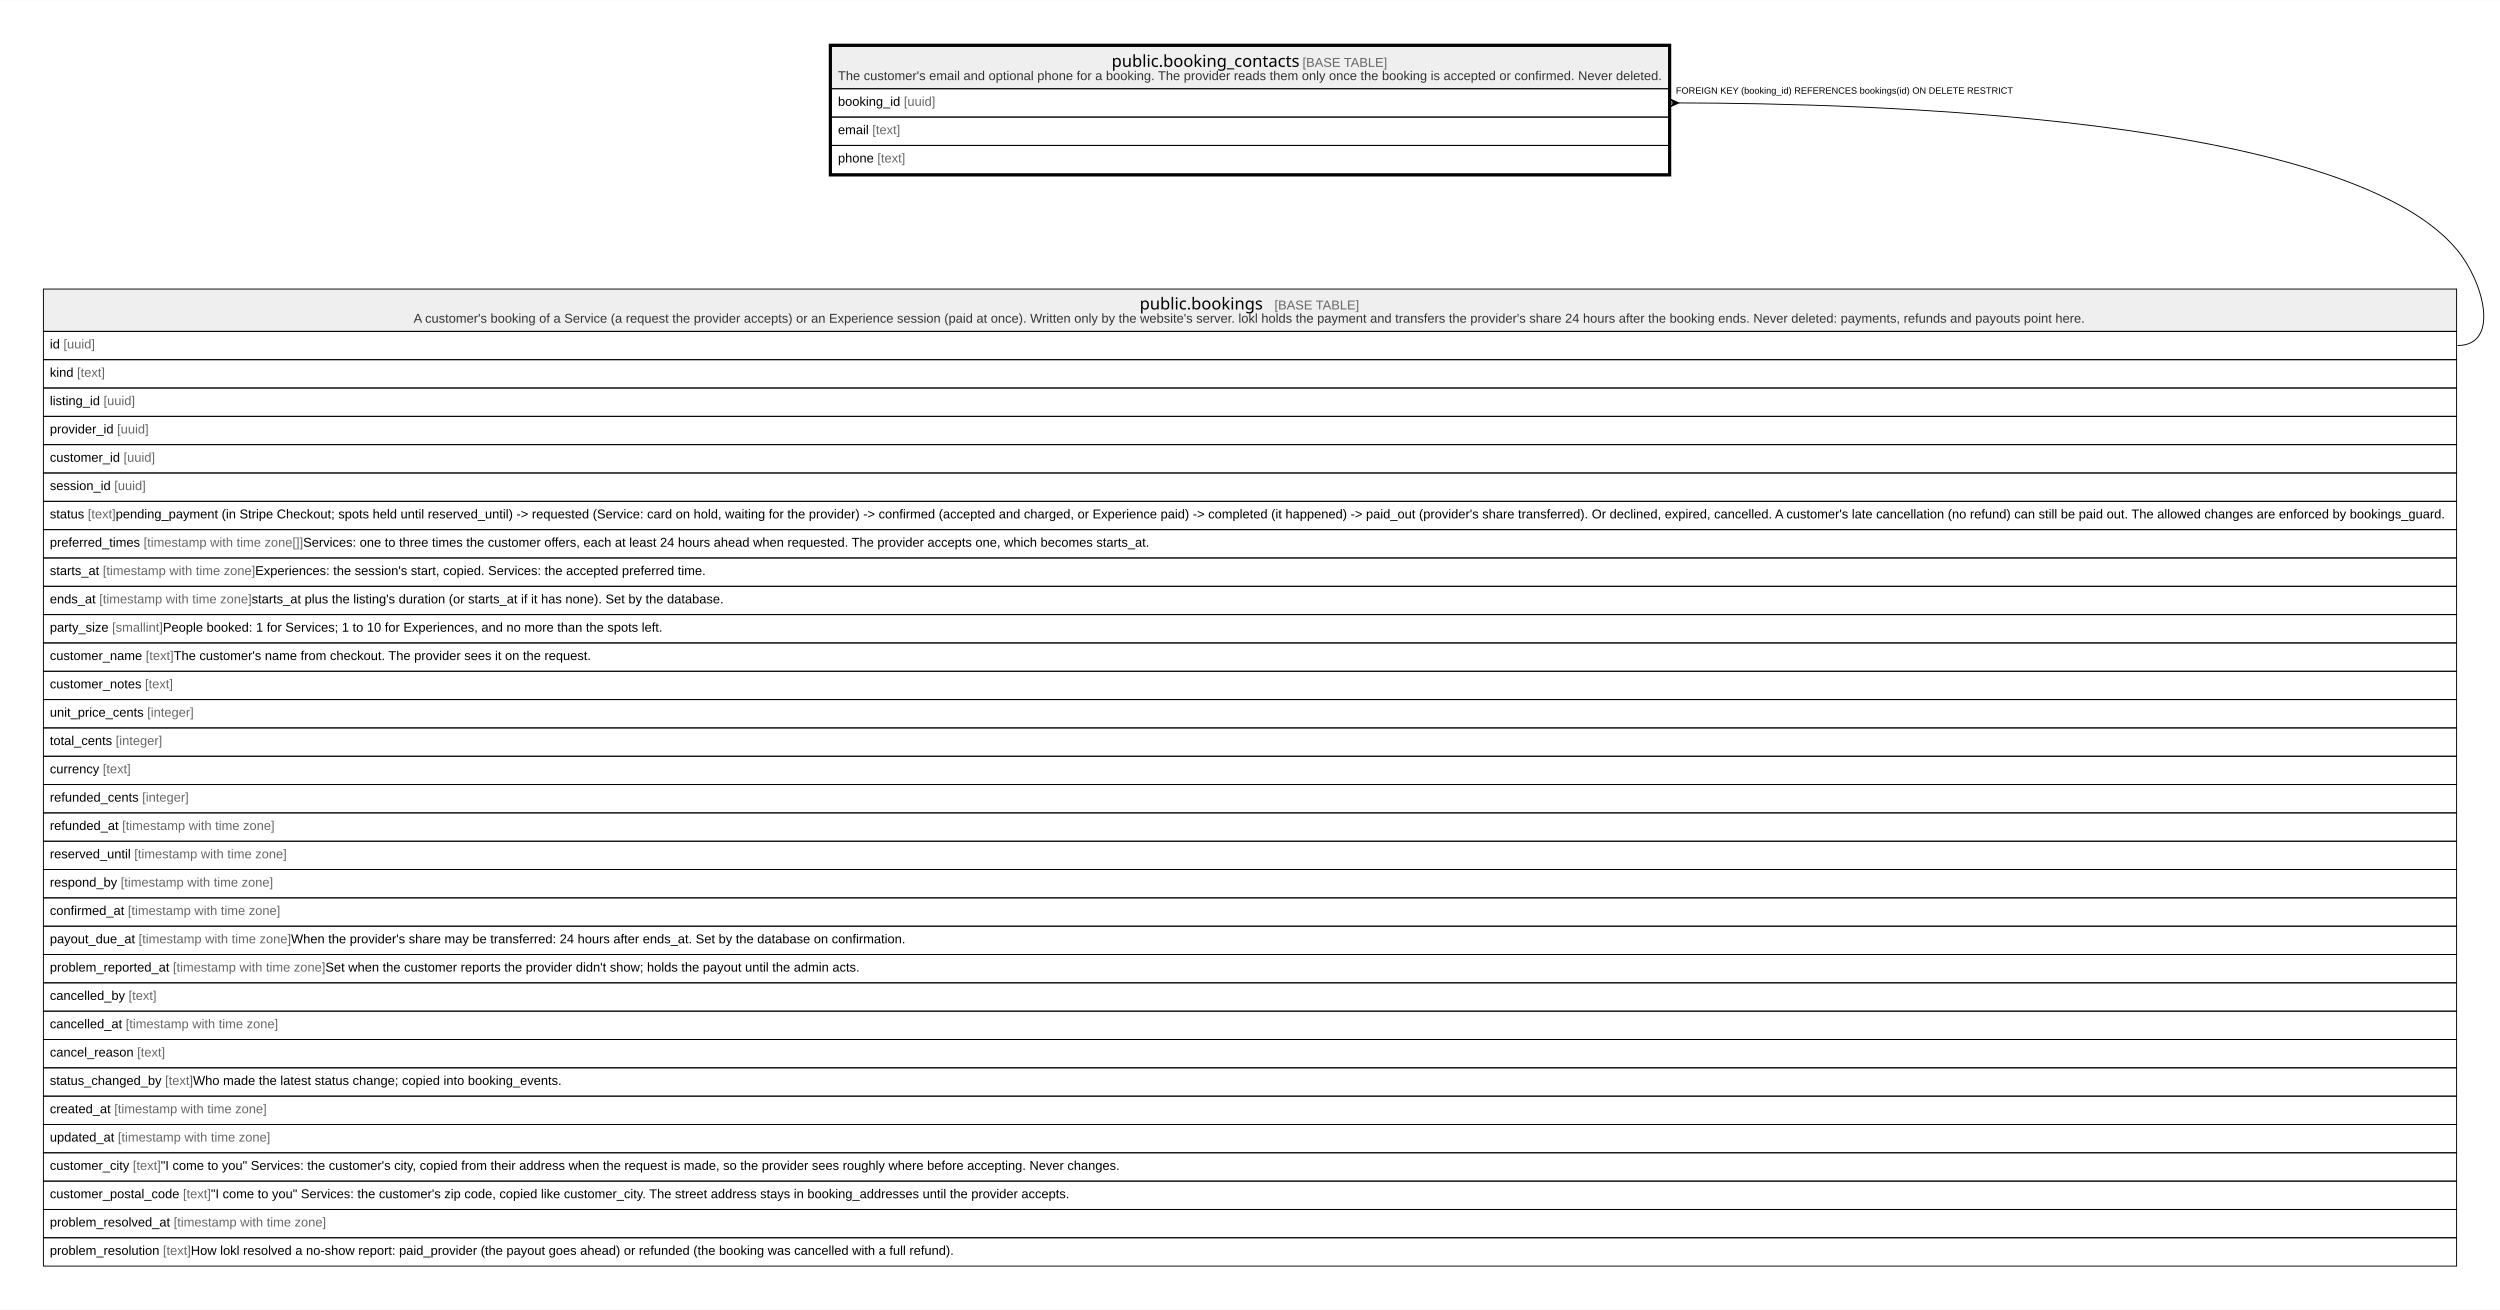
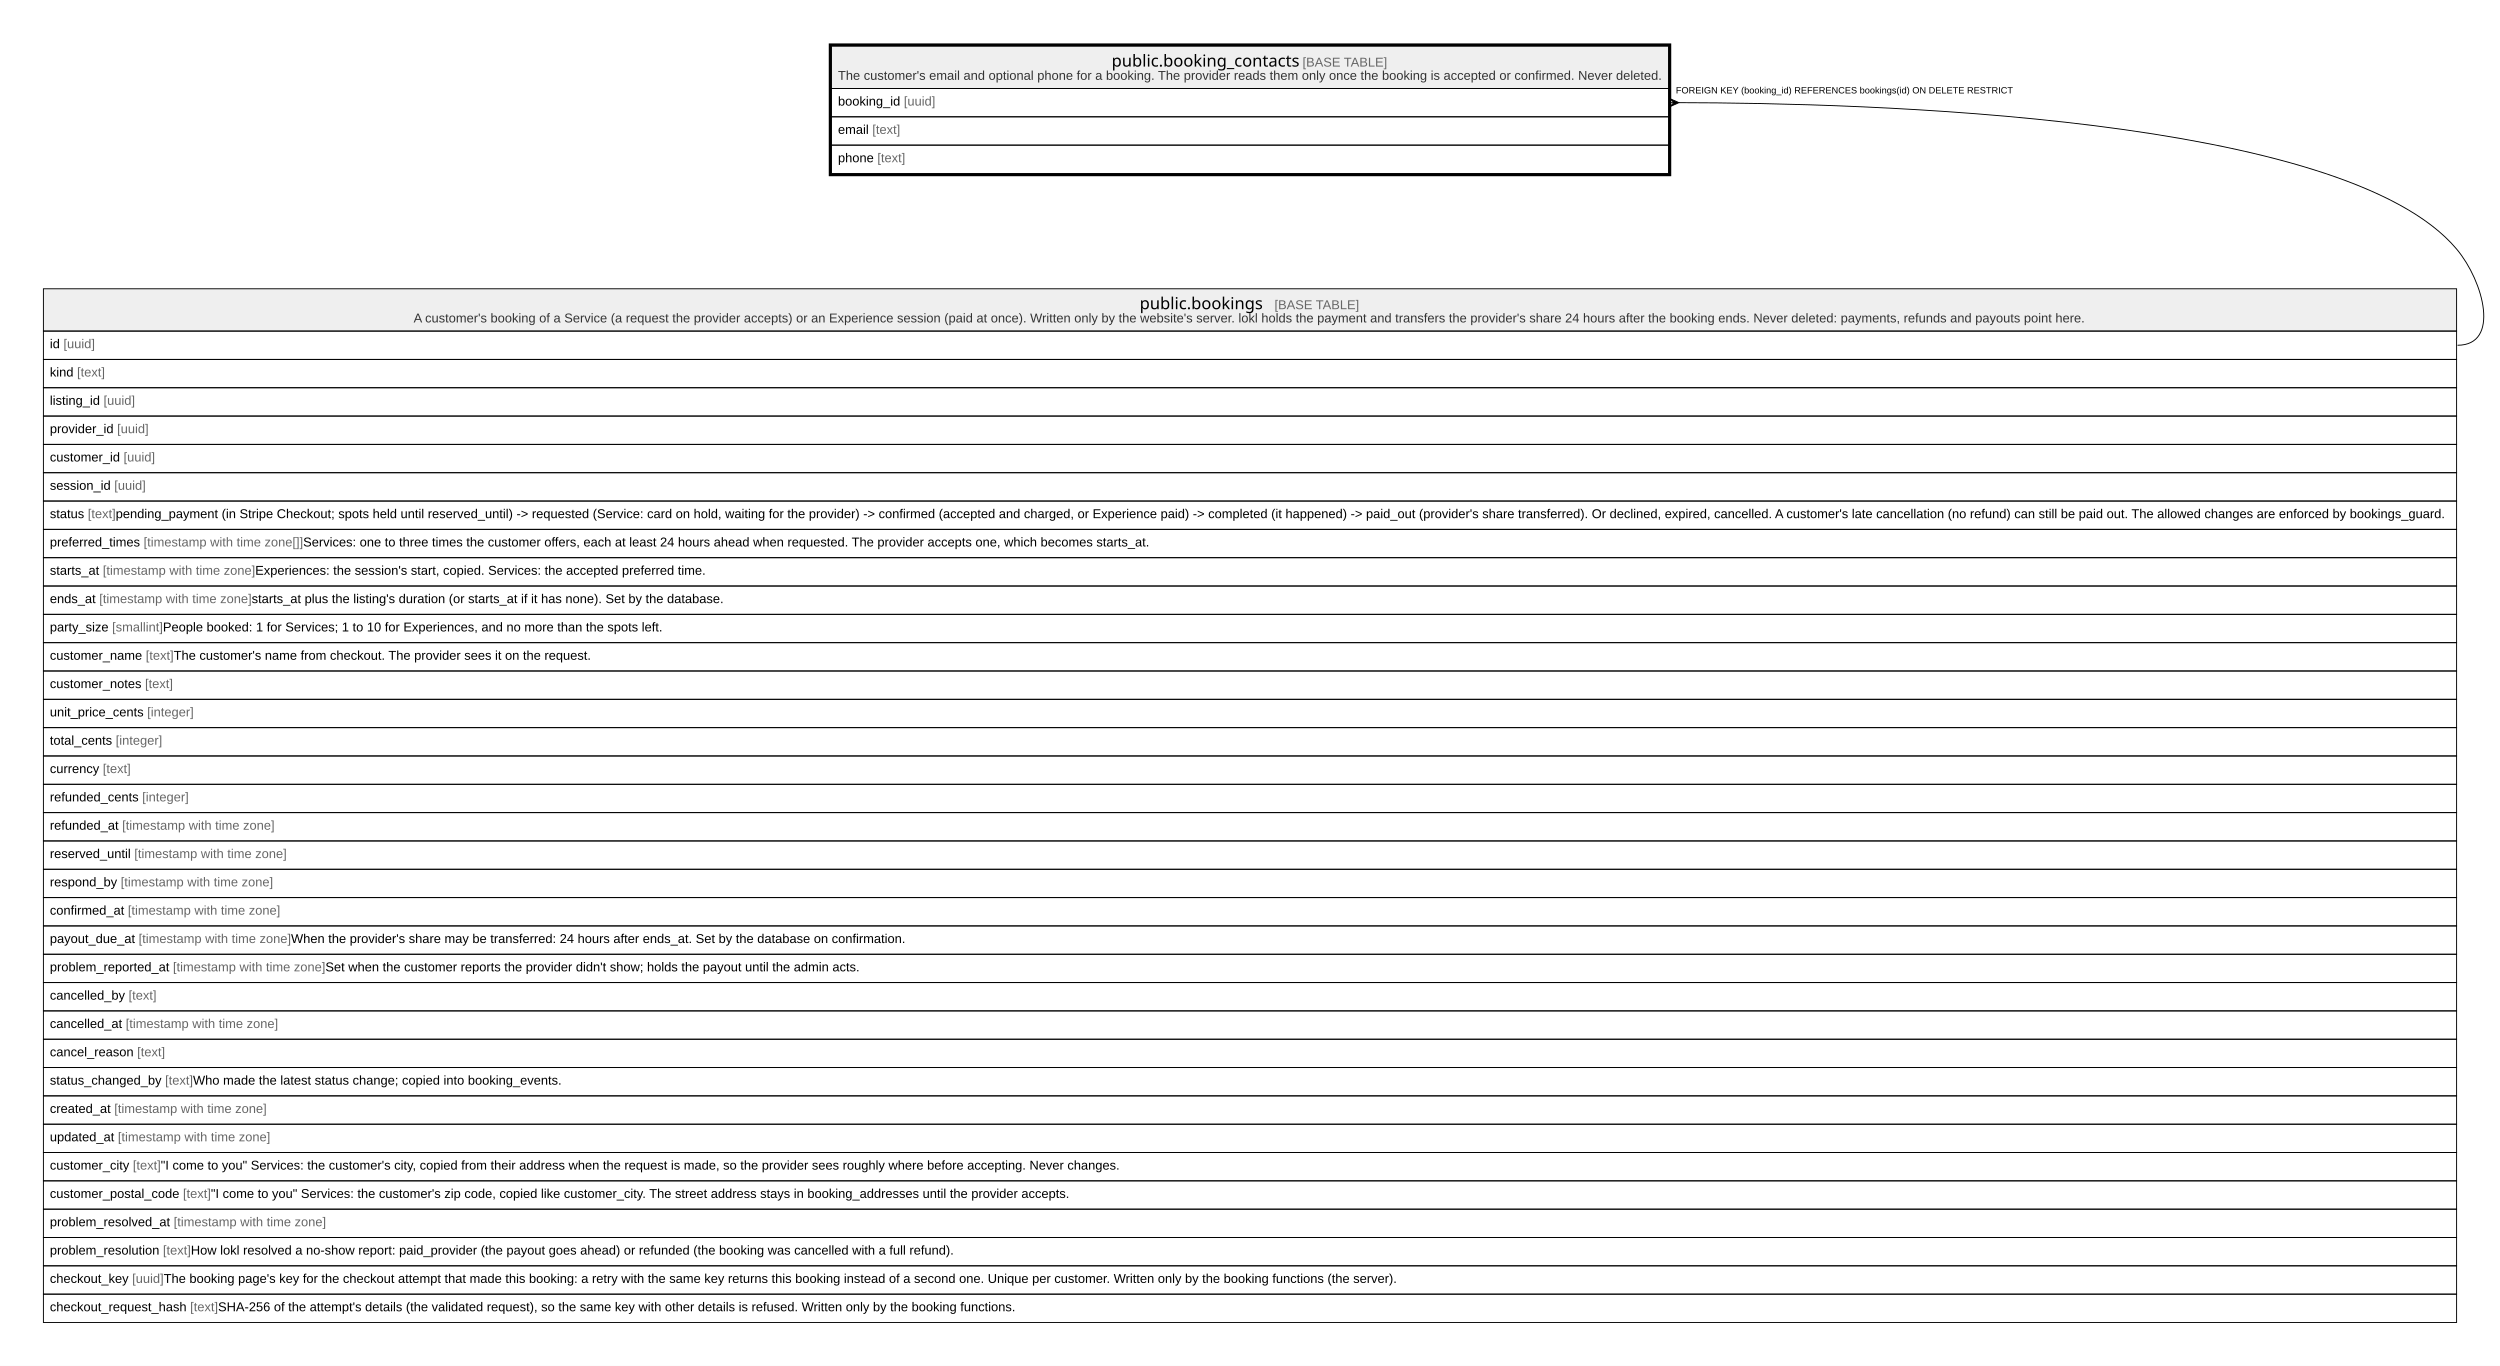
- <svg xmlns="http://www.w3.org/2000/svg" width="2718pt" height="1424pt" viewBox="0.00 0.00 2718.41 1423.60">
-   <g id="graph0" class="graph" transform="scale(1 1) rotate(0) translate(4 1419.6)">
-     <polygon fill="white" stroke="none" points="-4,4 -4,-1419.6 2714.41,-1419.6 2714.41,4 -4,4" />
+ <svg xmlns="http://www.w3.org/2000/svg" width="2718pt" height="1485pt" viewBox="0.00 0.00 2718.41 1485.20">
+   <g id="graph0" class="graph" transform="scale(1 1) rotate(0) translate(4 1481.2)">
+     <polygon fill="white" stroke="none" points="-4,4 -4,-1481.2 2714.41,-1481.2 2714.41,4 -4,4" />
    <g id="node1" class="node">
-       <polygon fill="#efefef" stroke="none" points="900.17,-1323.4 900.17,-1369.4 1810.24,-1369.4 1810.24,-1323.4 900.17,-1323.4" />
-       <polygon fill="none" stroke="black" points="900.17,-1323.4 900.17,-1369.4 1810.24,-1369.4 1810.24,-1323.4 900.17,-1323.4" />
-       <text text-anchor="start" x="1204.73" y="-1347.2" font-family="Arial Bold" font-size="18.00">public.booking_contacts</text>
-       <text text-anchor="start" x="1381.19" y="-1347.2" font-family="Arial" font-size="14.00">    </text>
-       <text text-anchor="start" x="1412.31" y="-1347.2" font-family="Arial" font-size="14.00" fill="#666666">[BASE TABLE]</text>
-       <text text-anchor="start" x="907.17" y="-1332.8" font-family="Arial" font-size="14.00" fill="#333333">The customer's email and optional phone for a booking. The provider reads them only once the booking is accepted or confirmed. Never deleted.</text>
+       <polygon fill="#efefef" stroke="none" points="900.17,-1385 900.17,-1431 1810.24,-1431 1810.24,-1385 900.17,-1385" />
+       <polygon fill="none" stroke="black" points="900.17,-1385 900.17,-1431 1810.24,-1431 1810.24,-1385 900.17,-1385" />
+       <text text-anchor="start" x="1204.73" y="-1408.8" font-family="Arial Bold" font-size="18.00">public.booking_contacts</text>
+       <text text-anchor="start" x="1381.19" y="-1408.8" font-family="Arial" font-size="14.00">    </text>
+       <text text-anchor="start" x="1412.31" y="-1408.8" font-family="Arial" font-size="14.00" fill="#666666">[BASE TABLE]</text>
+       <text text-anchor="start" x="907.17" y="-1394.4" font-family="Arial" font-size="14.00" fill="#333333">The customer's email and optional phone for a booking. The provider reads them only once the booking is accepted or confirmed. Never deleted.</text>
+       <polygon fill="none" stroke="black" points="900.17,-1354.2 900.17,-1385 1810.24,-1385 1810.24,-1354.2 900.17,-1354.2" />
+       <text text-anchor="start" x="907.17" y="-1366.4" font-family="Arial" font-size="14.00">booking_id </text>
+       <text text-anchor="start" x="978.78" y="-1366.4" font-family="Arial" font-size="14.00" fill="#666666">[uuid]</text>
+       <polygon fill="none" stroke="black" points="900.17,-1323.4 900.17,-1354.2 1810.24,-1354.2 1810.24,-1323.4 900.17,-1323.4" />
+       <text text-anchor="start" x="907.17" y="-1335.6" font-family="Arial" font-size="14.00">email </text>
+       <text text-anchor="start" x="944.51" y="-1335.6" font-family="Arial" font-size="14.00" fill="#666666">[text]</text>
      <polygon fill="none" stroke="black" points="900.17,-1292.6 900.17,-1323.4 1810.24,-1323.4 1810.24,-1292.6 900.17,-1292.6" />
-       <text text-anchor="start" x="907.17" y="-1304.8" font-family="Arial" font-size="14.00">booking_id </text>
-       <text text-anchor="start" x="978.78" y="-1304.8" font-family="Arial" font-size="14.00" fill="#666666">[uuid]</text>
-       <polygon fill="none" stroke="black" points="900.17,-1261.8 900.17,-1292.6 1810.24,-1292.6 1810.24,-1261.8 900.17,-1261.8" />
-       <text text-anchor="start" x="907.17" y="-1274" font-family="Arial" font-size="14.00">email </text>
-       <text text-anchor="start" x="944.51" y="-1274" font-family="Arial" font-size="14.00" fill="#666666">[text]</text>
-       <polygon fill="none" stroke="black" points="900.17,-1231 900.17,-1261.8 1810.24,-1261.8 1810.24,-1231 900.17,-1231" />
-       <text text-anchor="start" x="907.17" y="-1243.2" font-family="Arial" font-size="14.00">phone </text>
-       <text text-anchor="start" x="949.99" y="-1243.2" font-family="Arial" font-size="14.00" fill="#666666">[text]</text>
-       <polygon fill="none" stroke="black" stroke-width="3" points="898.67,-1229.5 898.67,-1370.9 1811.74,-1370.9 1811.74,-1229.5 898.67,-1229.5" />
+       <text text-anchor="start" x="907.17" y="-1304.8" font-family="Arial" font-size="14.00">phone </text>
+       <text text-anchor="start" x="949.99" y="-1304.8" font-family="Arial" font-size="14.00" fill="#666666">[text]</text>
+       <polygon fill="none" stroke="black" stroke-width="3" points="898.67,-1291.1 898.67,-1432.5 1811.74,-1432.5 1811.74,-1291.1 898.67,-1291.1" />
    </g>
    <g id="node2" class="node">
-       <polygon fill="#efefef" stroke="none" points="43.2,-1059.6 43.2,-1105.6 2667.21,-1105.6 2667.21,-1059.6 43.2,-1059.6" />
-       <polygon fill="none" stroke="black" points="43.2,-1059.6 43.2,-1105.6 2667.21,-1105.6 2667.21,-1059.6 43.2,-1059.6" />
-       <text text-anchor="start" x="1235.21" y="-1083.4" font-family="Arial Bold" font-size="18.00">public.bookings</text>
-       <text text-anchor="start" x="1350.71" y="-1083.4" font-family="Arial" font-size="14.00">    </text>
-       <text text-anchor="start" x="1381.83" y="-1083.4" font-family="Arial" font-size="14.00" fill="#666666">[BASE TABLE]</text>
-       <text text-anchor="start" x="445.76" y="-1069" font-family="Arial" font-size="14.00" fill="#333333">A customer's booking of a Service (a request the provider accepts) or an Experience session (paid at once). Written only by the website's server. lokl holds the payment and transfers the provider's share 24 hours after the booking ends. Never deleted: payments, refunds and payouts point here.</text>
+       <polygon fill="#efefef" stroke="none" points="43.2,-1121.2 43.2,-1167.2 2667.21,-1167.2 2667.21,-1121.2 43.2,-1121.2" />
+       <polygon fill="none" stroke="black" points="43.2,-1121.2 43.2,-1167.2 2667.21,-1167.2 2667.21,-1121.2 43.2,-1121.2" />
+       <text text-anchor="start" x="1235.21" y="-1145" font-family="Arial Bold" font-size="18.00">public.bookings</text>
+       <text text-anchor="start" x="1350.71" y="-1145" font-family="Arial" font-size="14.00">    </text>
+       <text text-anchor="start" x="1381.83" y="-1145" font-family="Arial" font-size="14.00" fill="#666666">[BASE TABLE]</text>
+       <text text-anchor="start" x="445.76" y="-1130.6" font-family="Arial" font-size="14.00" fill="#333333">A customer's booking of a Service (a request the provider accepts) or an Experience session (paid at once). Written only by the website's server. lokl holds the payment and transfers the provider's share 24 hours after the booking ends. Never deleted: payments, refunds and payouts point here.</text>
+       <polygon fill="none" stroke="black" points="43.2,-1090.4 43.2,-1121.2 2667.21,-1121.2 2667.21,-1090.4 43.2,-1090.4" />
+       <text text-anchor="start" x="50.2" y="-1102.6" font-family="Arial" font-size="14.00">id </text>
+       <text text-anchor="start" x="64.99" y="-1102.6" font-family="Arial" font-size="14.00" fill="#666666">[uuid]</text>
+       <polygon fill="none" stroke="black" points="43.2,-1059.6 43.2,-1090.4 2667.21,-1090.4 2667.21,-1059.6 43.2,-1059.6" />
+       <text text-anchor="start" x="50.2" y="-1071.8" font-family="Arial" font-size="14.00">kind </text>
+       <text text-anchor="start" x="79.77" y="-1071.8" font-family="Arial" font-size="14.00" fill="#666666">[text]</text>
      <polygon fill="none" stroke="black" points="43.2,-1028.8 43.2,-1059.6 2667.21,-1059.6 2667.21,-1028.8 43.2,-1028.8" />
-       <text text-anchor="start" x="50.2" y="-1041" font-family="Arial" font-size="14.00">id </text>
-       <text text-anchor="start" x="64.99" y="-1041" font-family="Arial" font-size="14.00" fill="#666666">[uuid]</text>
+       <text text-anchor="start" x="50.2" y="-1041" font-family="Arial" font-size="14.00">listing_id </text>
+       <text text-anchor="start" x="108.57" y="-1041" font-family="Arial" font-size="14.00" fill="#666666">[uuid]</text>
      <polygon fill="none" stroke="black" points="43.2,-998 43.2,-1028.8 2667.21,-1028.8 2667.21,-998 43.2,-998" />
-       <text text-anchor="start" x="50.2" y="-1010.2" font-family="Arial" font-size="14.00">kind </text>
-       <text text-anchor="start" x="79.77" y="-1010.2" font-family="Arial" font-size="14.00" fill="#666666">[text]</text>
+       <text text-anchor="start" x="50.2" y="-1010.2" font-family="Arial" font-size="14.00">provider_id </text>
+       <text text-anchor="start" x="123.35" y="-1010.2" font-family="Arial" font-size="14.00" fill="#666666">[uuid]</text>
      <polygon fill="none" stroke="black" points="43.2,-967.2 43.2,-998 2667.21,-998 2667.21,-967.2 43.2,-967.2" />
-       <text text-anchor="start" x="50.2" y="-979.4" font-family="Arial" font-size="14.00">listing_id </text>
-       <text text-anchor="start" x="108.57" y="-979.4" font-family="Arial" font-size="14.00" fill="#666666">[uuid]</text>
+       <text text-anchor="start" x="50.2" y="-979.4" font-family="Arial" font-size="14.00">customer_id </text>
+       <text text-anchor="start" x="130.34" y="-979.4" font-family="Arial" font-size="14.00" fill="#666666">[uuid]</text>
      <polygon fill="none" stroke="black" points="43.2,-936.4 43.2,-967.2 2667.21,-967.2 2667.21,-936.4 43.2,-936.4" />
-       <text text-anchor="start" x="50.2" y="-948.6" font-family="Arial" font-size="14.00">provider_id </text>
-       <text text-anchor="start" x="123.35" y="-948.6" font-family="Arial" font-size="14.00" fill="#666666">[uuid]</text>
+       <text text-anchor="start" x="50.2" y="-948.6" font-family="Arial" font-size="14.00">session_id </text>
+       <text text-anchor="start" x="120.24" y="-948.6" font-family="Arial" font-size="14.00" fill="#666666">[uuid]</text>
      <polygon fill="none" stroke="black" points="43.2,-905.6 43.2,-936.4 2667.21,-936.4 2667.21,-905.6 43.2,-905.6" />
-       <text text-anchor="start" x="50.2" y="-917.8" font-family="Arial" font-size="14.00">customer_id </text>
-       <text text-anchor="start" x="130.34" y="-917.8" font-family="Arial" font-size="14.00" fill="#666666">[uuid]</text>
+       <text text-anchor="start" x="50.2" y="-917.8" font-family="Arial" font-size="14.00">status </text>
+       <text text-anchor="start" x="91.44" y="-917.8" font-family="Arial" font-size="14.00" fill="#666666">[text]</text>
+       <text text-anchor="start" x="121.79" y="-917.8" font-family="Arial" font-size="14.00"> pending_payment (in Stripe Checkout; spots held until reserved_until) -&gt; requested (Service: card on hold, waiting for the provider) -&gt; confirmed (accepted and charged, or Experience paid) -&gt; completed (it happened) -&gt; paid_out (provider's share transferred). Or declined, expired, cancelled. A customer's late cancellation (no refund) can still be paid out. The allowed changes are enforced by bookings_guard.</text>
      <polygon fill="none" stroke="black" points="43.2,-874.8 43.2,-905.6 2667.21,-905.6 2667.21,-874.8 43.2,-874.8" />
-       <text text-anchor="start" x="50.2" y="-887" font-family="Arial" font-size="14.00">session_id </text>
-       <text text-anchor="start" x="120.24" y="-887" font-family="Arial" font-size="14.00" fill="#666666">[uuid]</text>
+       <text text-anchor="start" x="50.2" y="-887" font-family="Arial" font-size="14.00">preferred_times </text>
+       <text text-anchor="start" x="152.13" y="-887" font-family="Arial" font-size="14.00" fill="#666666">[timestamp with time zone[]]</text>
+       <text text-anchor="start" x="325.63" y="-887" font-family="Arial" font-size="14.00"> Services: one to three times the customer offers, each at least 24 hours ahead when requested. The provider accepts one, which becomes starts_at.</text>
      <polygon fill="none" stroke="black" points="43.2,-844 43.2,-874.8 2667.21,-874.8 2667.21,-844 43.2,-844" />
-       <text text-anchor="start" x="50.2" y="-856.2" font-family="Arial" font-size="14.00">status </text>
-       <text text-anchor="start" x="91.44" y="-856.2" font-family="Arial" font-size="14.00" fill="#666666">[text]</text>
-       <text text-anchor="start" x="121.79" y="-856.2" font-family="Arial" font-size="14.00"> pending_payment (in Stripe Checkout; spots held until reserved_until) -&gt; requested (Service: card on hold, waiting for the provider) -&gt; confirmed (accepted and charged, or Experience paid) -&gt; completed (it happened) -&gt; paid_out (provider's share transferred). Or declined, expired, cancelled. A customer's late cancellation (no refund) can still be paid out. The allowed changes are enforced by bookings_guard.</text>
+       <text text-anchor="start" x="50.2" y="-856.2" font-family="Arial" font-size="14.00">starts_at </text>
+       <text text-anchor="start" x="107.78" y="-856.2" font-family="Arial" font-size="14.00" fill="#666666">[timestamp with time zone]</text>
+       <text text-anchor="start" x="273.5" y="-856.2" font-family="Arial" font-size="14.00"> Experiences: the session's start, copied. Services: the accepted preferred time.</text>
      <polygon fill="none" stroke="black" points="43.2,-813.2 43.2,-844 2667.21,-844 2667.21,-813.2 43.2,-813.2" />
-       <text text-anchor="start" x="50.2" y="-825.4" font-family="Arial" font-size="14.00">preferred_times </text>
-       <text text-anchor="start" x="152.13" y="-825.4" font-family="Arial" font-size="14.00" fill="#666666">[timestamp with time zone[]]</text>
-       <text text-anchor="start" x="325.63" y="-825.4" font-family="Arial" font-size="14.00"> Services: one to three times the customer offers, each at least 24 hours ahead when requested. The provider accepts one, which becomes starts_at.</text>
+       <text text-anchor="start" x="50.2" y="-825.4" font-family="Arial" font-size="14.00">ends_at </text>
+       <text text-anchor="start" x="103.91" y="-825.4" font-family="Arial" font-size="14.00" fill="#666666">[timestamp with time zone]</text>
+       <text text-anchor="start" x="269.63" y="-825.4" font-family="Arial" font-size="14.00"> starts_at plus the listing's duration (or starts_at if it has none). Set by the database.</text>
      <polygon fill="none" stroke="black" points="43.2,-782.4 43.2,-813.2 2667.21,-813.2 2667.21,-782.4 43.2,-782.4" />
-       <text text-anchor="start" x="50.2" y="-794.6" font-family="Arial" font-size="14.00">starts_at </text>
-       <text text-anchor="start" x="107.78" y="-794.6" font-family="Arial" font-size="14.00" fill="#666666">[timestamp with time zone]</text>
-       <text text-anchor="start" x="273.5" y="-794.6" font-family="Arial" font-size="14.00"> Experiences: the session's start, copied. Services: the accepted preferred time.</text>
+       <text text-anchor="start" x="50.2" y="-794.6" font-family="Arial" font-size="14.00">party_size </text>
+       <text text-anchor="start" x="117.9" y="-794.6" font-family="Arial" font-size="14.00" fill="#666666">[smallint]</text>
+       <text text-anchor="start" x="173.13" y="-794.6" font-family="Arial" font-size="14.00"> People booked: 1 for Services; 1 to 10 for Experiences, and no more than the spots left.</text>
      <polygon fill="none" stroke="black" points="43.2,-751.6 43.2,-782.4 2667.21,-782.4 2667.21,-751.6 43.2,-751.6" />
-       <text text-anchor="start" x="50.2" y="-763.8" font-family="Arial" font-size="14.00">ends_at </text>
-       <text text-anchor="start" x="103.91" y="-763.8" font-family="Arial" font-size="14.00" fill="#666666">[timestamp with time zone]</text>
-       <text text-anchor="start" x="269.63" y="-763.8" font-family="Arial" font-size="14.00"> starts_at plus the listing's duration (or starts_at if it has none). Set by the database.</text>
+       <text text-anchor="start" x="50.2" y="-763.8" font-family="Arial" font-size="14.00">customer_name </text>
+       <text text-anchor="start" x="154.47" y="-763.8" font-family="Arial" font-size="14.00" fill="#666666">[text]</text>
+       <text text-anchor="start" x="184.81" y="-763.8" font-family="Arial" font-size="14.00"> The customer's name from checkout. The provider sees it on the request.</text>
      <polygon fill="none" stroke="black" points="43.2,-720.8 43.2,-751.6 2667.21,-751.6 2667.21,-720.8 43.2,-720.8" />
-       <text text-anchor="start" x="50.2" y="-733" font-family="Arial" font-size="14.00">party_size </text>
-       <text text-anchor="start" x="117.9" y="-733" font-family="Arial" font-size="14.00" fill="#666666">[smallint]</text>
-       <text text-anchor="start" x="173.13" y="-733" font-family="Arial" font-size="14.00"> People booked: 1 for Services; 1 to 10 for Experiences, and no more than the spots left.</text>
+       <text text-anchor="start" x="50.2" y="-733" font-family="Arial" font-size="14.00">customer_notes </text>
+       <text text-anchor="start" x="153.7" y="-733" font-family="Arial" font-size="14.00" fill="#666666">[text]</text>
      <polygon fill="none" stroke="black" points="43.2,-690 43.2,-720.8 2667.21,-720.8 2667.21,-690 43.2,-690" />
-       <text text-anchor="start" x="50.2" y="-702.2" font-family="Arial" font-size="14.00">customer_name </text>
-       <text text-anchor="start" x="154.47" y="-702.2" font-family="Arial" font-size="14.00" fill="#666666">[text]</text>
-       <text text-anchor="start" x="184.81" y="-702.2" font-family="Arial" font-size="14.00"> The customer's name from checkout. The provider sees it on the request.</text>
+       <text text-anchor="start" x="50.2" y="-702.2" font-family="Arial" font-size="14.00">unit_price_cents </text>
+       <text text-anchor="start" x="156.04" y="-702.2" font-family="Arial" font-size="14.00" fill="#666666">[integer]</text>
      <polygon fill="none" stroke="black" points="43.2,-659.2 43.2,-690 2667.21,-690 2667.21,-659.2 43.2,-659.2" />
-       <text text-anchor="start" x="50.2" y="-671.4" font-family="Arial" font-size="14.00">customer_notes </text>
-       <text text-anchor="start" x="153.7" y="-671.4" font-family="Arial" font-size="14.00" fill="#666666">[text]</text>
+       <text text-anchor="start" x="50.2" y="-671.4" font-family="Arial" font-size="14.00">total_cents </text>
+       <text text-anchor="start" x="121.8" y="-671.4" font-family="Arial" font-size="14.00" fill="#666666">[integer]</text>
      <polygon fill="none" stroke="black" points="43.2,-628.4 43.2,-659.2 2667.21,-659.2 2667.21,-628.4 43.2,-628.4" />
-       <text text-anchor="start" x="50.2" y="-640.6" font-family="Arial" font-size="14.00">unit_price_cents </text>
-       <text text-anchor="start" x="156.04" y="-640.6" font-family="Arial" font-size="14.00" fill="#666666">[integer]</text>
+       <text text-anchor="start" x="50.2" y="-640.6" font-family="Arial" font-size="14.00">currency </text>
+       <text text-anchor="start" x="107.77" y="-640.6" font-family="Arial" font-size="14.00" fill="#666666">[text]</text>
      <polygon fill="none" stroke="black" points="43.2,-597.6 43.2,-628.4 2667.21,-628.4 2667.21,-597.6 43.2,-597.6" />
-       <text text-anchor="start" x="50.2" y="-609.8" font-family="Arial" font-size="14.00">total_cents </text>
-       <text text-anchor="start" x="121.8" y="-609.8" font-family="Arial" font-size="14.00" fill="#666666">[integer]</text>
+       <text text-anchor="start" x="50.2" y="-609.8" font-family="Arial" font-size="14.00">refunded_cents </text>
+       <text text-anchor="start" x="150.61" y="-609.8" font-family="Arial" font-size="14.00" fill="#666666">[integer]</text>
      <polygon fill="none" stroke="black" points="43.2,-566.8 43.2,-597.6 2667.21,-597.6 2667.21,-566.8 43.2,-566.8" />
-       <text text-anchor="start" x="50.2" y="-579" font-family="Arial" font-size="14.00">currency </text>
-       <text text-anchor="start" x="107.77" y="-579" font-family="Arial" font-size="14.00" fill="#666666">[text]</text>
+       <text text-anchor="start" x="50.2" y="-579" font-family="Arial" font-size="14.00">refunded_at </text>
+       <text text-anchor="start" x="128.82" y="-579" font-family="Arial" font-size="14.00" fill="#666666">[timestamp with time zone]</text>
      <polygon fill="none" stroke="black" points="43.2,-536 43.2,-566.8 2667.21,-566.8 2667.21,-536 43.2,-536" />
-       <text text-anchor="start" x="50.2" y="-548.2" font-family="Arial" font-size="14.00">refunded_cents </text>
-       <text text-anchor="start" x="150.61" y="-548.2" font-family="Arial" font-size="14.00" fill="#666666">[integer]</text>
+       <text text-anchor="start" x="50.2" y="-548.2" font-family="Arial" font-size="14.00">reserved_until </text>
+       <text text-anchor="start" x="142.03" y="-548.2" font-family="Arial" font-size="14.00" fill="#666666">[timestamp with time zone]</text>
      <polygon fill="none" stroke="black" points="43.2,-505.2 43.2,-536 2667.21,-536 2667.21,-505.2 43.2,-505.2" />
-       <text text-anchor="start" x="50.2" y="-517.4" font-family="Arial" font-size="14.00">refunded_at </text>
-       <text text-anchor="start" x="128.82" y="-517.4" font-family="Arial" font-size="14.00" fill="#666666">[timestamp with time zone]</text>
+       <text text-anchor="start" x="50.2" y="-517.4" font-family="Arial" font-size="14.00">respond_by </text>
+       <text text-anchor="start" x="127.25" y="-517.4" font-family="Arial" font-size="14.00" fill="#666666">[timestamp with time zone]</text>
      <polygon fill="none" stroke="black" points="43.2,-474.4 43.2,-505.2 2667.21,-505.2 2667.21,-474.4 43.2,-474.4" />
-       <text text-anchor="start" x="50.2" y="-486.6" font-family="Arial" font-size="14.00">reserved_until </text>
-       <text text-anchor="start" x="142.03" y="-486.6" font-family="Arial" font-size="14.00" fill="#666666">[timestamp with time zone]</text>
+       <text text-anchor="start" x="50.2" y="-486.6" font-family="Arial" font-size="14.00">confirmed_at </text>
+       <text text-anchor="start" x="135.02" y="-486.6" font-family="Arial" font-size="14.00" fill="#666666">[timestamp with time zone]</text>
      <polygon fill="none" stroke="black" points="43.2,-443.6 43.2,-474.4 2667.21,-474.4 2667.21,-443.6 43.2,-443.6" />
-       <text text-anchor="start" x="50.2" y="-455.8" font-family="Arial" font-size="14.00">respond_by </text>
-       <text text-anchor="start" x="127.25" y="-455.8" font-family="Arial" font-size="14.00" fill="#666666">[timestamp with time zone]</text>
+       <text text-anchor="start" x="50.2" y="-455.8" font-family="Arial" font-size="14.00">payout_due_at </text>
+       <text text-anchor="start" x="146.73" y="-455.8" font-family="Arial" font-size="14.00" fill="#666666">[timestamp with time zone]</text>
+       <text text-anchor="start" x="312.45" y="-455.8" font-family="Arial" font-size="14.00"> When the provider's share may be transferred: 24 hours after ends_at. Set by the database on confirmation.</text>
      <polygon fill="none" stroke="black" points="43.2,-412.8 43.2,-443.6 2667.21,-443.6 2667.21,-412.8 43.2,-412.8" />
-       <text text-anchor="start" x="50.2" y="-425" font-family="Arial" font-size="14.00">confirmed_at </text>
-       <text text-anchor="start" x="135.02" y="-425" font-family="Arial" font-size="14.00" fill="#666666">[timestamp with time zone]</text>
+       <text text-anchor="start" x="50.2" y="-425" font-family="Arial" font-size="14.00">problem_reported_at </text>
+       <text text-anchor="start" x="184.06" y="-425" font-family="Arial" font-size="14.00" fill="#666666">[timestamp with time zone]</text>
+       <text text-anchor="start" x="349.78" y="-425" font-family="Arial" font-size="14.00"> Set when the customer reports the provider didn't show; holds the payout until the admin acts.</text>
      <polygon fill="none" stroke="black" points="43.2,-382 43.2,-412.8 2667.21,-412.8 2667.21,-382 43.2,-382" />
-       <text text-anchor="start" x="50.2" y="-394.2" font-family="Arial" font-size="14.00">payout_due_at </text>
-       <text text-anchor="start" x="146.73" y="-394.2" font-family="Arial" font-size="14.00" fill="#666666">[timestamp with time zone]</text>
-       <text text-anchor="start" x="312.45" y="-394.2" font-family="Arial" font-size="14.00"> When the provider's share may be transferred: 24 hours after ends_at. Set by the database on confirmation.</text>
+       <text text-anchor="start" x="50.2" y="-394.2" font-family="Arial" font-size="14.00">cancelled_by </text>
+       <text text-anchor="start" x="135.81" y="-394.2" font-family="Arial" font-size="14.00" fill="#666666">[text]</text>
      <polygon fill="none" stroke="black" points="43.2,-351.2 43.2,-382 2667.21,-382 2667.21,-351.2 43.2,-351.2" />
-       <text text-anchor="start" x="50.2" y="-363.4" font-family="Arial" font-size="14.00">problem_reported_at </text>
-       <text text-anchor="start" x="184.06" y="-363.4" font-family="Arial" font-size="14.00" fill="#666666">[timestamp with time zone]</text>
-       <text text-anchor="start" x="349.78" y="-363.4" font-family="Arial" font-size="14.00"> Set when the customer reports the provider didn't show; holds the payout until the admin acts.</text>
+       <text text-anchor="start" x="50.2" y="-363.4" font-family="Arial" font-size="14.00">cancelled_at </text>
+       <text text-anchor="start" x="132.7" y="-363.4" font-family="Arial" font-size="14.00" fill="#666666">[timestamp with time zone]</text>
      <polygon fill="none" stroke="black" points="43.2,-320.4 43.2,-351.2 2667.21,-351.2 2667.21,-320.4 43.2,-320.4" />
-       <text text-anchor="start" x="50.2" y="-332.6" font-family="Arial" font-size="14.00">cancelled_by </text>
-       <text text-anchor="start" x="135.81" y="-332.6" font-family="Arial" font-size="14.00" fill="#666666">[text]</text>
+       <text text-anchor="start" x="50.2" y="-332.6" font-family="Arial" font-size="14.00">cancel_reason </text>
+       <text text-anchor="start" x="145.15" y="-332.6" font-family="Arial" font-size="14.00" fill="#666666">[text]</text>
      <polygon fill="none" stroke="black" points="43.2,-289.6 43.2,-320.4 2667.21,-320.4 2667.21,-289.6 43.2,-289.6" />
-       <text text-anchor="start" x="50.2" y="-301.8" font-family="Arial" font-size="14.00">cancelled_at </text>
-       <text text-anchor="start" x="132.7" y="-301.8" font-family="Arial" font-size="14.00" fill="#666666">[timestamp with time zone]</text>
+       <text text-anchor="start" x="50.2" y="-301.8" font-family="Arial" font-size="14.00">status_changed_by </text>
+       <text text-anchor="start" x="175.52" y="-301.8" font-family="Arial" font-size="14.00" fill="#666666">[text]</text>
+       <text text-anchor="start" x="205.86" y="-301.8" font-family="Arial" font-size="14.00"> Who made the latest status change; copied into booking_events.</text>
      <polygon fill="none" stroke="black" points="43.2,-258.8 43.2,-289.6 2667.21,-289.6 2667.21,-258.8 43.2,-258.8" />
-       <text text-anchor="start" x="50.2" y="-271" font-family="Arial" font-size="14.00">cancel_reason </text>
-       <text text-anchor="start" x="145.15" y="-271" font-family="Arial" font-size="14.00" fill="#666666">[text]</text>
+       <text text-anchor="start" x="50.2" y="-271" font-family="Arial" font-size="14.00">created_at </text>
+       <text text-anchor="start" x="120.25" y="-271" font-family="Arial" font-size="14.00" fill="#666666">[timestamp with time zone]</text>
      <polygon fill="none" stroke="black" points="43.2,-228 43.2,-258.8 2667.21,-258.8 2667.21,-228 43.2,-228" />
-       <text text-anchor="start" x="50.2" y="-240.2" font-family="Arial" font-size="14.00">status_changed_by </text>
-       <text text-anchor="start" x="175.52" y="-240.2" font-family="Arial" font-size="14.00" fill="#666666">[text]</text>
-       <text text-anchor="start" x="205.86" y="-240.2" font-family="Arial" font-size="14.00"> Who made the latest status change; copied into booking_events.</text>
+       <text text-anchor="start" x="50.2" y="-240.2" font-family="Arial" font-size="14.00">updated_at </text>
+       <text text-anchor="start" x="124.16" y="-240.2" font-family="Arial" font-size="14.00" fill="#666666">[timestamp with time zone]</text>
      <polygon fill="none" stroke="black" points="43.2,-197.2 43.2,-228 2667.21,-228 2667.21,-197.2 43.2,-197.2" />
-       <text text-anchor="start" x="50.2" y="-209.4" font-family="Arial" font-size="14.00">created_at </text>
-       <text text-anchor="start" x="120.25" y="-209.4" font-family="Arial" font-size="14.00" fill="#666666">[timestamp with time zone]</text>
+       <text text-anchor="start" x="50.2" y="-209.4" font-family="Arial" font-size="14.00">customer_city </text>
+       <text text-anchor="start" x="140.45" y="-209.4" font-family="Arial" font-size="14.00" fill="#666666">[text]</text>
+       <text text-anchor="start" x="170.79" y="-209.4" font-family="Arial" font-size="14.00"> "I come to you" Services: the customer's city, copied from their address when the request is made, so the provider sees roughly where before accepting. Never changes.</text>
      <polygon fill="none" stroke="black" points="43.2,-166.4 43.2,-197.2 2667.21,-197.2 2667.21,-166.4 43.2,-166.4" />
-       <text text-anchor="start" x="50.2" y="-178.6" font-family="Arial" font-size="14.00">updated_at </text>
-       <text text-anchor="start" x="124.16" y="-178.6" font-family="Arial" font-size="14.00" fill="#666666">[timestamp with time zone]</text>
+       <text text-anchor="start" x="50.2" y="-178.6" font-family="Arial" font-size="14.00">customer_postal_code </text>
+       <text text-anchor="start" x="194.95" y="-178.6" font-family="Arial" font-size="14.00" fill="#666666">[text]</text>
+       <text text-anchor="start" x="225.3" y="-178.6" font-family="Arial" font-size="14.00"> "I come to you" Services: the customer's zip code, copied like customer_city. The street address stays in booking_addresses until the provider accepts.</text>
      <polygon fill="none" stroke="black" points="43.2,-135.6 43.2,-166.4 2667.21,-166.4 2667.21,-135.6 43.2,-135.6" />
-       <text text-anchor="start" x="50.2" y="-147.8" font-family="Arial" font-size="14.00">customer_city </text>
-       <text text-anchor="start" x="140.45" y="-147.8" font-family="Arial" font-size="14.00" fill="#666666">[text]</text>
-       <text text-anchor="start" x="170.79" y="-147.8" font-family="Arial" font-size="14.00"> "I come to you" Services: the customer's city, copied from their address when the request is made, so the provider sees roughly where before accepting. Never changes.</text>
+       <text text-anchor="start" x="50.2" y="-147.8" font-family="Arial" font-size="14.00">problem_resolved_at </text>
+       <text text-anchor="start" x="184.83" y="-147.8" font-family="Arial" font-size="14.00" fill="#666666">[timestamp with time zone]</text>
      <polygon fill="none" stroke="black" points="43.2,-104.8 43.2,-135.6 2667.21,-135.6 2667.21,-104.8 43.2,-104.8" />
-       <text text-anchor="start" x="50.2" y="-117" font-family="Arial" font-size="14.00">customer_postal_code </text>
-       <text text-anchor="start" x="194.95" y="-117" font-family="Arial" font-size="14.00" fill="#666666">[text]</text>
-       <text text-anchor="start" x="225.3" y="-117" font-family="Arial" font-size="14.00"> "I come to you" Services: the customer's zip code, copied like customer_city. The street address stays in booking_addresses until the provider accepts.</text>
+       <text text-anchor="start" x="50.2" y="-117" font-family="Arial" font-size="14.00">problem_resolution </text>
+       <text text-anchor="start" x="173.16" y="-117" font-family="Arial" font-size="14.00" fill="#666666">[text]</text>
+       <text text-anchor="start" x="203.5" y="-117" font-family="Arial" font-size="14.00"> How lokl resolved a no-show report: paid_provider (the payout goes ahead) or refunded (the booking was cancelled with a full refund).</text>
      <polygon fill="none" stroke="black" points="43.2,-74 43.2,-104.8 2667.21,-104.8 2667.21,-74 43.2,-74" />
-       <text text-anchor="start" x="50.2" y="-86.2" font-family="Arial" font-size="14.00">problem_resolved_at </text>
-       <text text-anchor="start" x="184.83" y="-86.2" font-family="Arial" font-size="14.00" fill="#666666">[timestamp with time zone]</text>
+       <text text-anchor="start" x="50.2" y="-86.2" font-family="Arial" font-size="14.00">checkout_key </text>
+       <text text-anchor="start" x="139.7" y="-86.2" font-family="Arial" font-size="14.00" fill="#666666">[uuid]</text>
+       <text text-anchor="start" x="173.94" y="-86.2" font-family="Arial" font-size="14.00"> The booking page's key for the checkout attempt that made this booking: a retry with the same key returns this booking instead of a second one. Unique per customer. Written only by the booking functions (the server).</text>
      <polygon fill="none" stroke="black" points="43.2,-43.2 43.2,-74 2667.21,-74 2667.21,-43.2 43.2,-43.2" />
-       <text text-anchor="start" x="50.2" y="-55.4" font-family="Arial" font-size="14.00">problem_resolution </text>
-       <text text-anchor="start" x="173.16" y="-55.4" font-family="Arial" font-size="14.00" fill="#666666">[text]</text>
-       <text text-anchor="start" x="203.5" y="-55.4" font-family="Arial" font-size="14.00"> How lokl resolved a no-show report: paid_provider (the payout goes ahead) or refunded (the booking was cancelled with a full refund).</text>
+       <text text-anchor="start" x="50.2" y="-55.4" font-family="Arial" font-size="14.00">checkout_request_hash </text>
+       <text text-anchor="start" x="202.75" y="-55.4" font-family="Arial" font-size="14.00" fill="#666666">[text]</text>
+       <text text-anchor="start" x="233.1" y="-55.4" font-family="Arial" font-size="14.00"> SHA-256 of the attempt's details (the validated request), so the same key with other details is refused. Written only by the booking functions.</text>
    </g>
    <g id="edge1" class="edge">
-       <path fill="none" stroke="black" d="M1821.46,-1307.99C2022.99,-1307.58 2544.95,-1294.47 2667.21,-1148.8 2697.1,-1113.19 2714.7,-1044.2 2668.21,-1044.2" />
-       <polygon fill="black" stroke="black" points="1821.58,-1307.99 1811.57,-1303.5 1816.24,-1307.99 1811.91,-1308 1811.91,-1308 1811.91,-1308 1816.24,-1307.99 1811.58,-1312.5 1821.58,-1307.99" />
-       <text text-anchor="start" x="1818.24" y="-1318" font-family="Arial" font-size="10.00">FOREIGN KEY (booking_id) REFERENCES bookings(id) ON DELETE RESTRICT</text>
+       <path fill="none" stroke="black" d="M1821.46,-1369.59C2022.99,-1369.18 2544.95,-1356.07 2667.21,-1210.4 2697.1,-1174.79 2714.7,-1105.8 2668.21,-1105.8" />
+       <polygon fill="black" stroke="black" points="1821.58,-1369.59 1811.57,-1365.1 1816.24,-1369.59 1811.91,-1369.6 1811.91,-1369.6 1811.91,-1369.6 1816.24,-1369.59 1811.58,-1374.1 1821.58,-1369.59" />
+       <text text-anchor="start" x="1818.24" y="-1379.6" font-family="Arial" font-size="10.00">FOREIGN KEY (booking_id) REFERENCES bookings(id) ON DELETE RESTRICT</text>
    </g>
  </g>
</svg>
